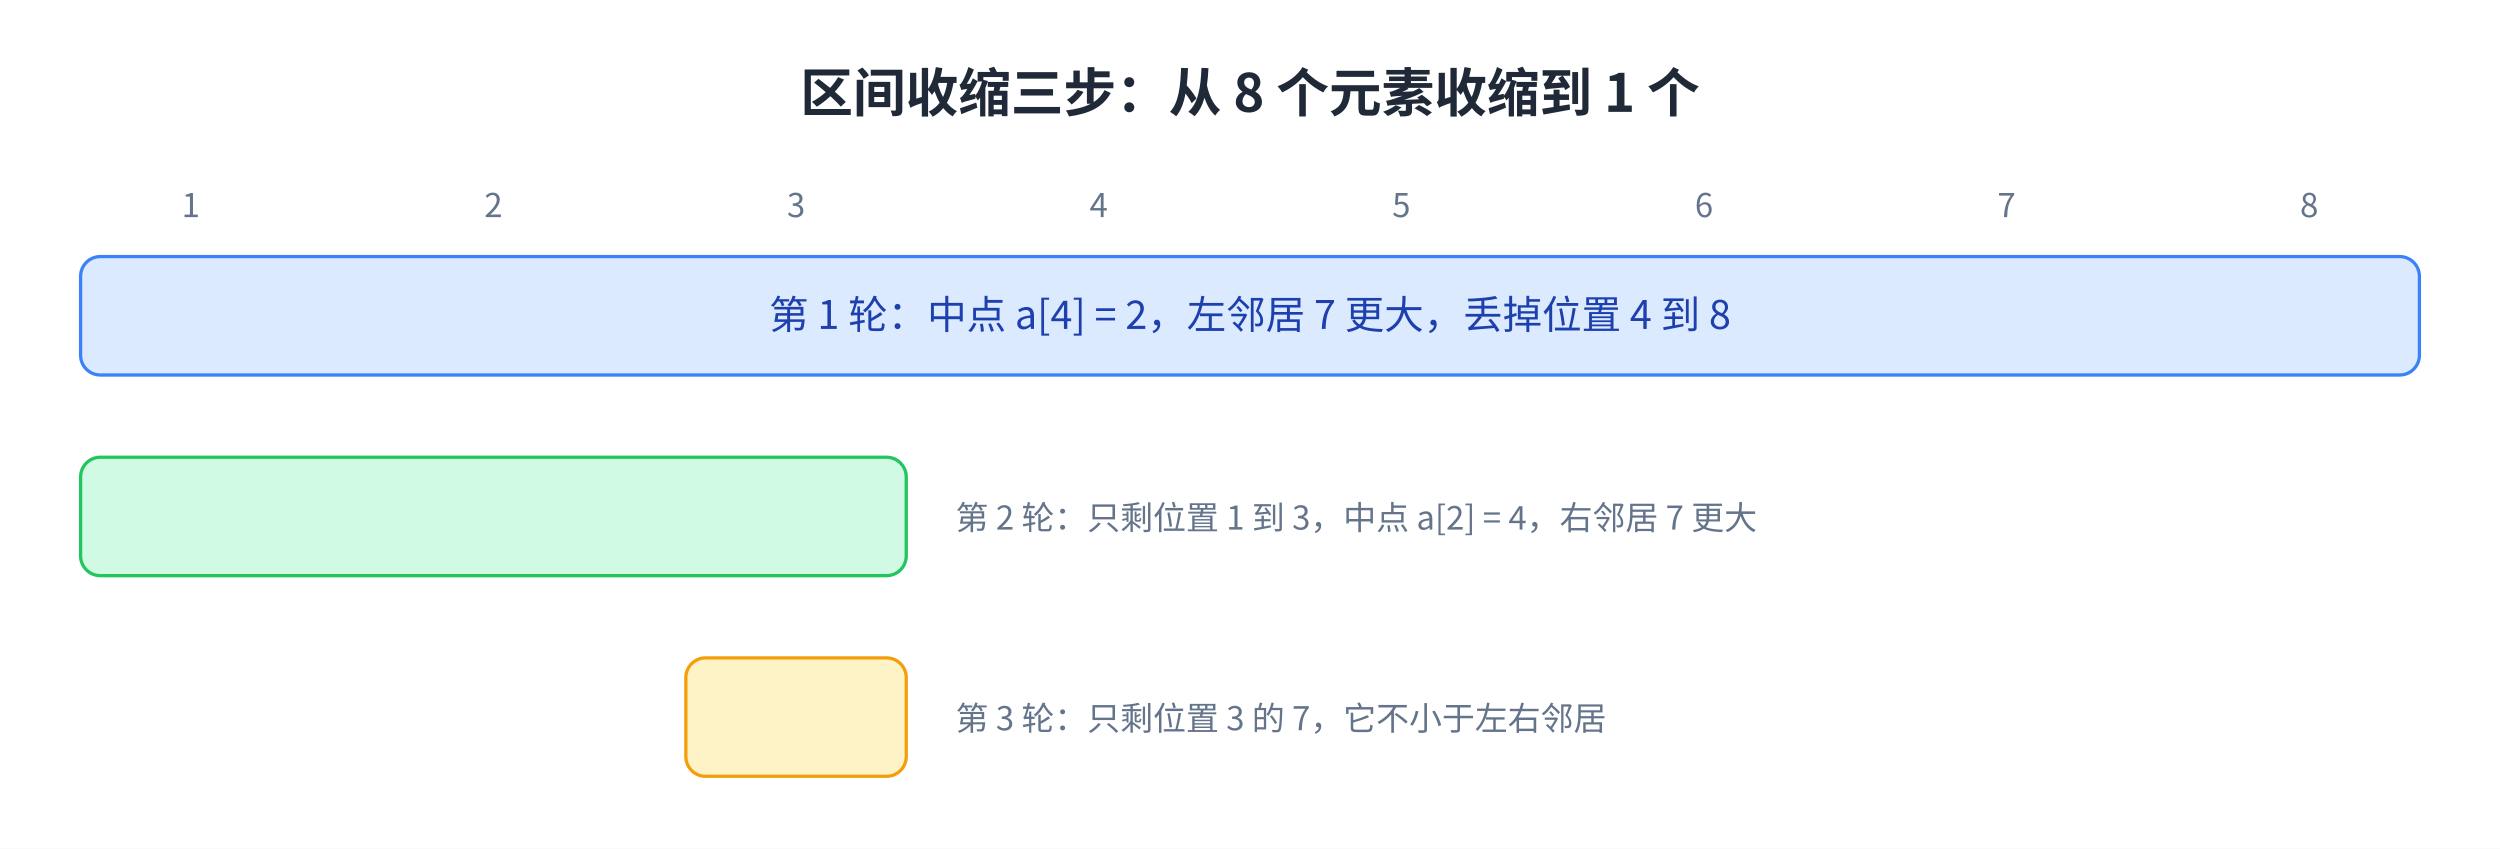
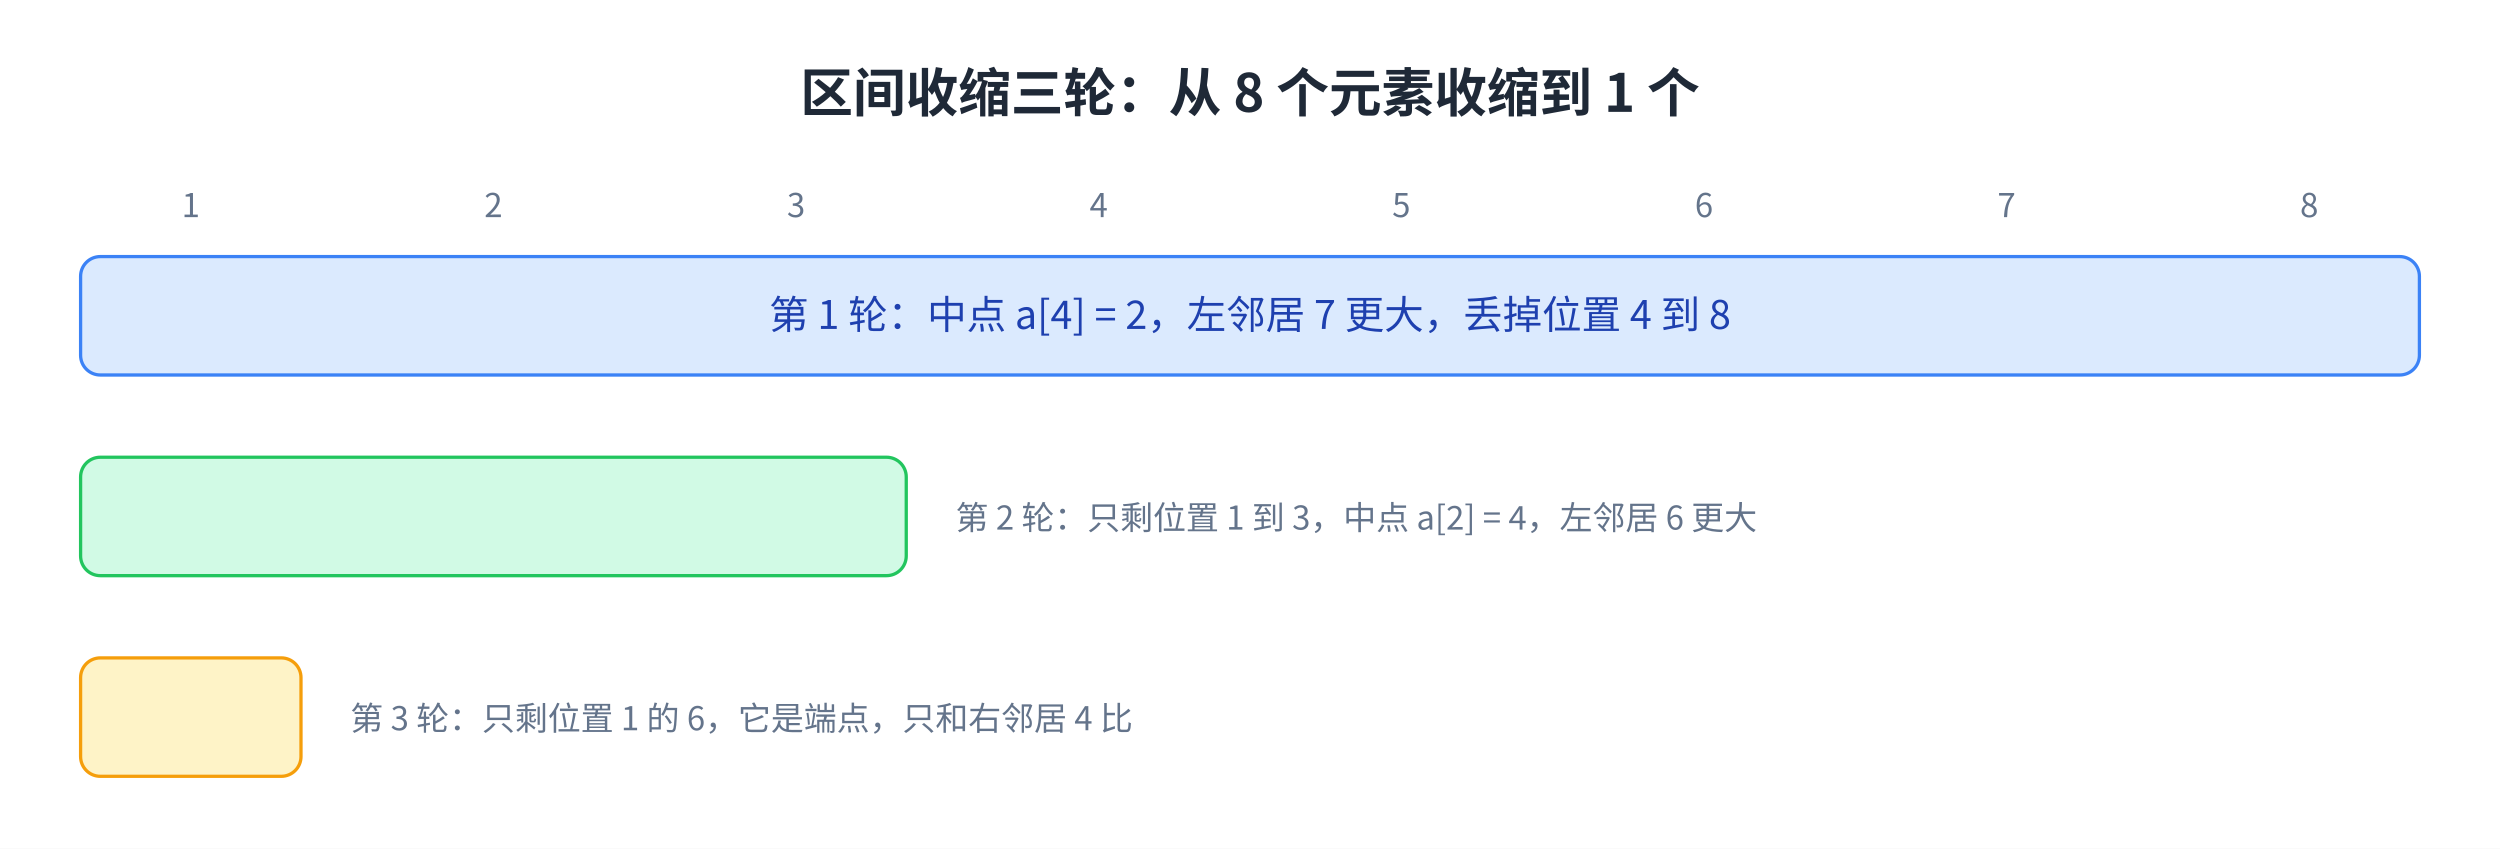
<svg xmlns="http://www.w3.org/2000/svg" viewBox="0 0 760 258" width="760" height="258" role="img" aria-labelledby="fig-peak-finding-4-title fig-peak-finding-4-desc">
  <defs>
    <style>
      text { font-family: 'PingFang SC', 'Microsoft YaHei', 'Noto Sans CJK SC', system-ui, sans-serif; }
    </style>
    <marker id="arrow" markerWidth="8" markerHeight="8" refX="2" refY="4" orient="auto" markerUnits="userSpaceOnUse">
      <path d="M0,0 L8,4 L0,8 L2,4 z" fill="#64748b" />
    </marker>
    <marker id="arrow-purple" markerWidth="8" markerHeight="8" refX="2" refY="4" orient="auto" markerUnits="userSpaceOnUse">
      <path d="M0,0 L8,4 L0,8 L2,4 z" fill="#a855f7" />
    </marker>
  </defs>
  <rect x="0" y="0" width="760" height="258" fill="#ffffff" />
-   <text x="380" y="34" font-size="16" font-weight="600" fill="#1f2937" text-anchor="middle">区间收缩三步：从 8 个元素收缩到 1 个</text>
+   <text x="380" y="34" font-size="16" font-weight="600" fill="#1f2937" text-anchor="middle">区间收缩三轮：从 8 个元素收缩到 1 个</text>
  <text x="58" y="66" font-size="10" fill="#64748b" text-anchor="middle">1</text>
  <text x="150" y="66" font-size="10" fill="#64748b" text-anchor="middle">2</text>
  <text x="242" y="66" font-size="10" fill="#64748b" text-anchor="middle">3</text>
  <text x="334" y="66" font-size="10" fill="#64748b" text-anchor="middle">4</text>
  <text x="426" y="66" font-size="10" fill="#64748b" text-anchor="middle">5</text>
  <text x="518" y="66" font-size="10" fill="#64748b" text-anchor="middle">6</text>
  <text x="610" y="66" font-size="10" fill="#64748b" text-anchor="middle">7</text>
  <text x="702" y="66" font-size="10" fill="#64748b" text-anchor="middle">8</text>
  <rect x="24.5" y="78" width="711" height="36" rx="6" fill="#dbeafe" stroke="#3b82f6" />
  <text x="380" y="100" font-size="12" fill="#1e40af" text-anchor="middle">第 1 轮：中点 a[4] = 2，左邻居 7 更大，丢掉位置 4 到 8</text>
  <rect x="24.5" y="139" width="251" height="36" rx="6" fill="#d1fae5" stroke="#22c55e" />
-   <text x="290.5" y="161" font-size="10" fill="#64748b" text-anchor="start">第 2 轮：只剩位置 1 到 3，中点 a[2] = 4，右邻居 7 更大</text>
-   <rect x="208.5" y="200" width="67" height="36" rx="6" fill="#fef3c7" stroke="#f59e0b" />
-   <text x="290.5" y="222" font-size="10" fill="#64748b" text-anchor="start">第 3 轮：只剩位置 3 的 7，它不小于左右邻居</text>
+   <text x="290.5" y="161" font-size="10" fill="#64748b" text-anchor="start">第 2 轮：只剩位置 1 到 3，中点 a[2] = 4，左邻居 6 更大</text>
+   <rect x="24.5" y="200" width="67" height="36" rx="6" fill="#fef3c7" stroke="#f59e0b" />
+   <text x="106.5" y="222" font-size="10" fill="#64748b" text-anchor="start">第 3 轮：只剩位置 1 的 6，它是端点，只和右邻居 4 比</text>
</svg>
